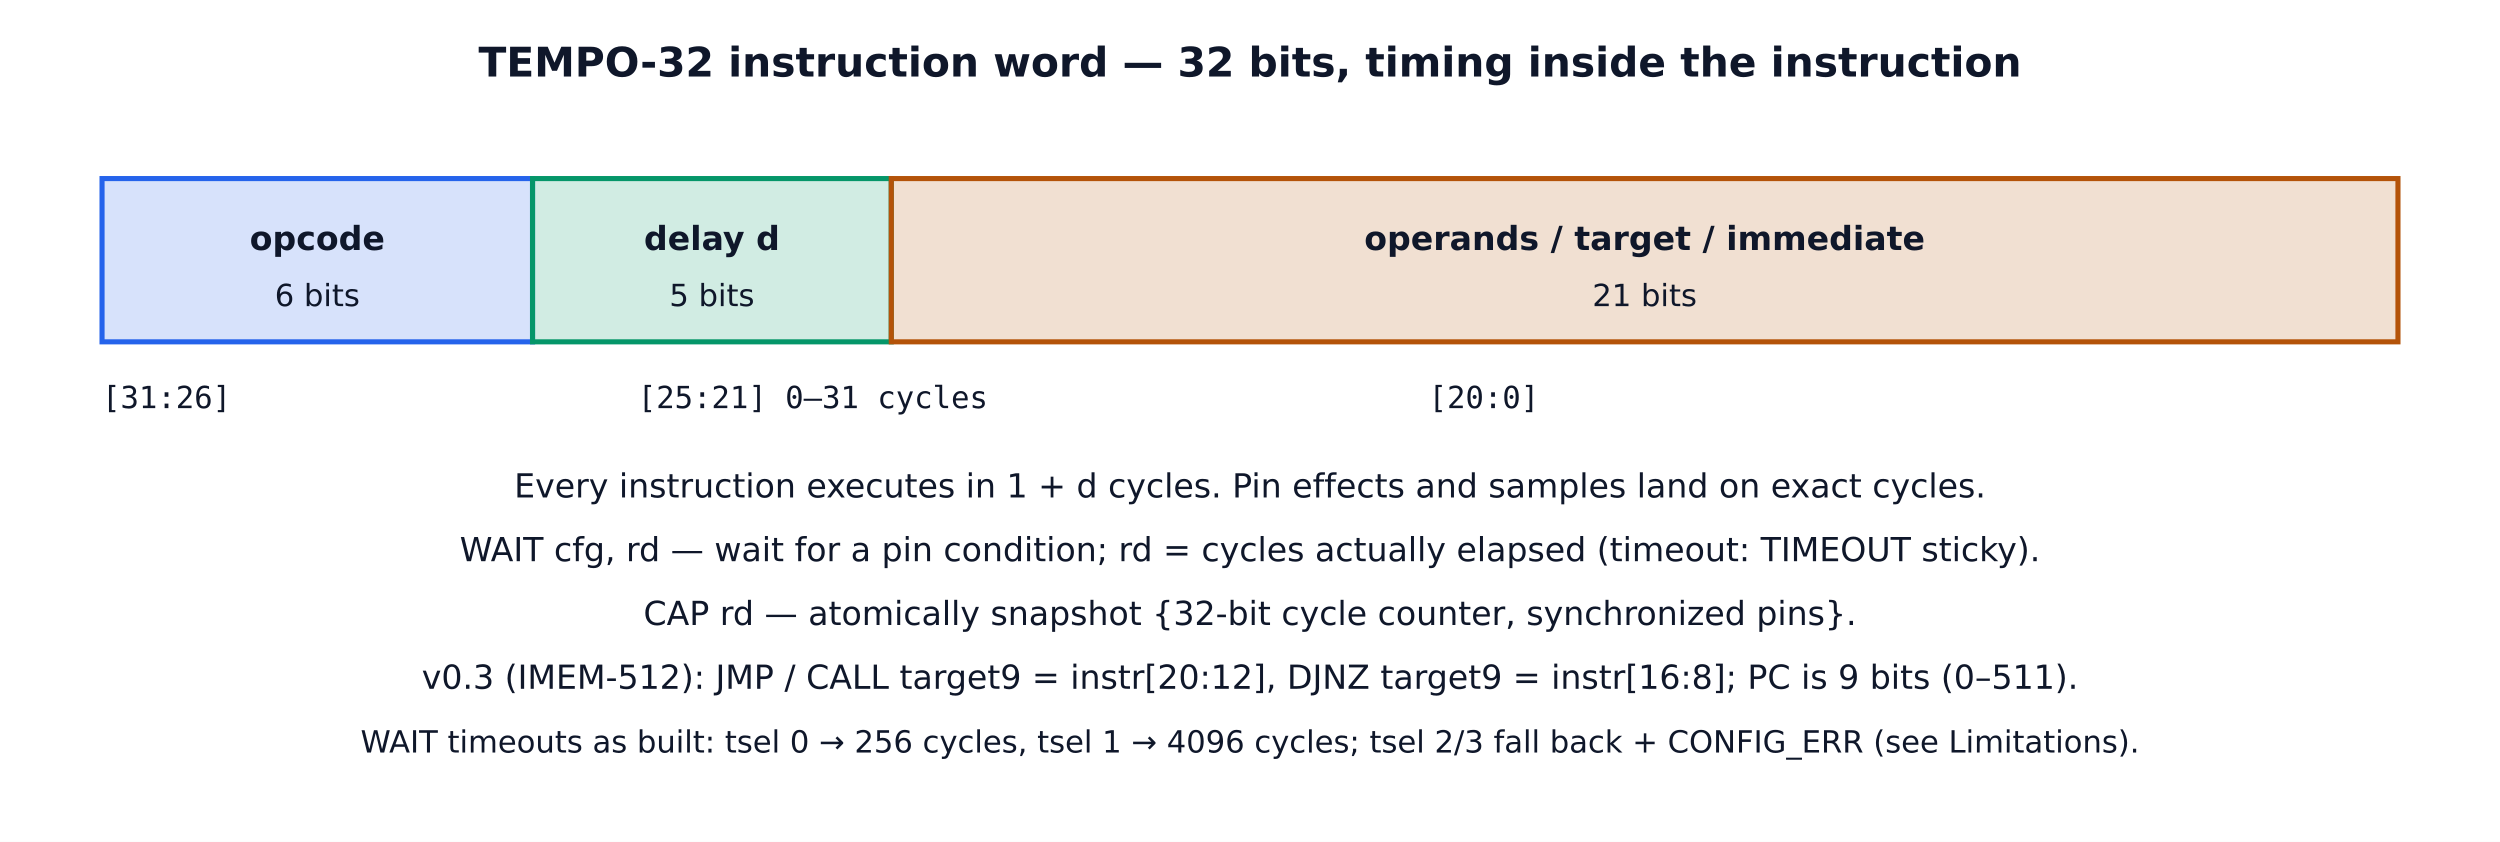
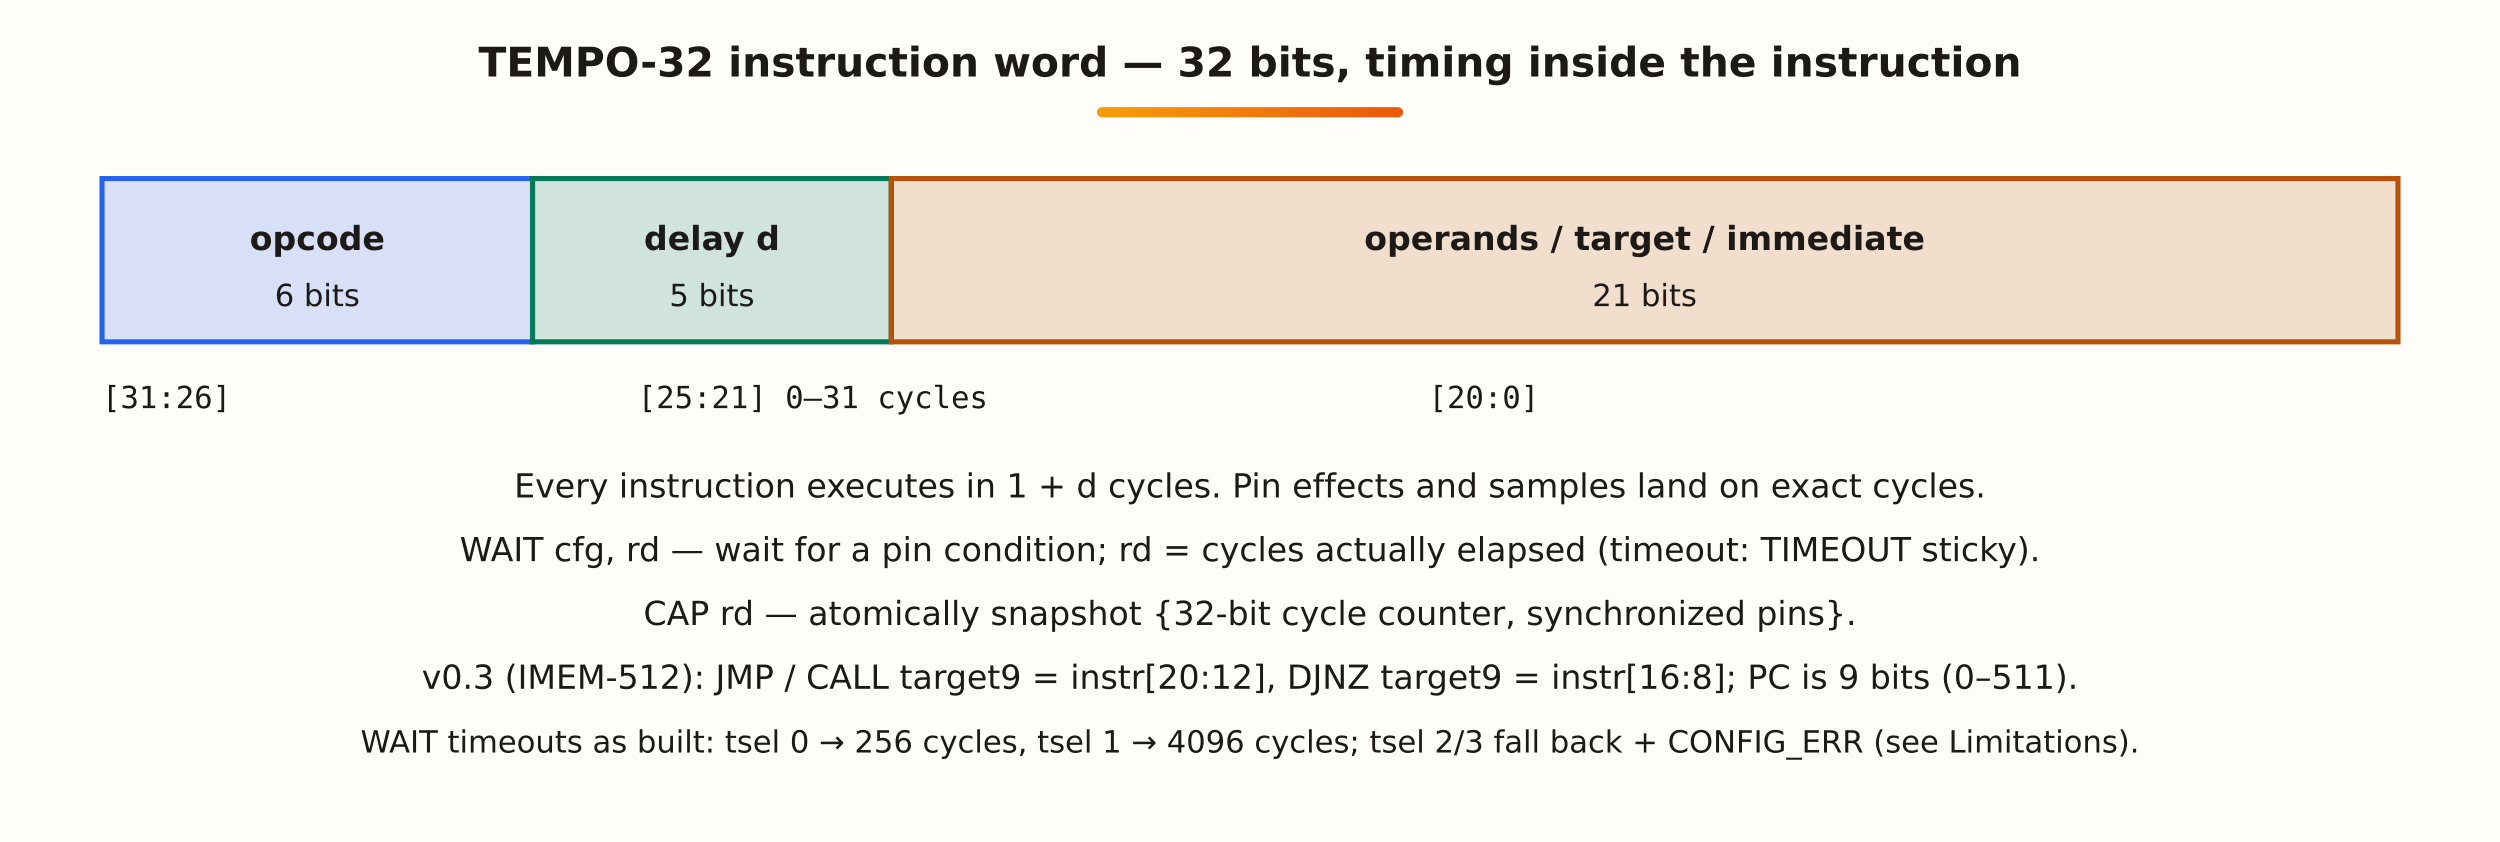
<svg xmlns="http://www.w3.org/2000/svg" width="980" height="330" viewBox="0 0 980 330" font-family="DejaVu Sans, Arial, sans-serif" role="img" aria-label="TEMPO-32 instruction word format">
-   <rect width="100%" height="100%" fill="#ffffff" />
-   <text x="490" y="30" font-size="16" fill="#0f172a" text-anchor="middle" font-weight="bold">TEMPO-32 instruction word — 32 bits, timing inside the instruction</text>
+   <defs>
+     <linearGradient id="gradCopper" x1="0" y1="0" x2="1" y2="0">
+       <stop offset="0%" stop-color="#f59e0b" />
+       <stop offset="100%" stop-color="#ea580c" />
+     </linearGradient>
+   </defs>
+   <rect width="100%" height="100%" fill="#fffdf9" />
+   <text x="490" y="30" font-size="16" fill="#1c1917" text-anchor="middle" font-weight="bold">TEMPO-32 instruction word — 32 bits, timing inside the instruction</text>
+   <rect x="430" y="42" width="120" height="4" rx="2" fill="url(#gradCopper)" />
  <rect x="40" y="70" width="168.75" height="64" fill="#2563eb" fill-opacity="0.18" stroke="#2563eb" stroke-width="2" />
-   <text x="124.375" y="98" font-size="13" fill="#0f172a" text-anchor="middle" font-weight="bold">opcode</text>
-   <text x="124.375" y="120" font-size="12" fill="#0f172a" text-anchor="middle" font-weight="normal">6 bits</text>
-   <rect x="208.75" y="70" width="140.625" height="64" fill="#059669" fill-opacity="0.18" stroke="#059669" stroke-width="2" />
-   <text x="279.062" y="98" font-size="13" fill="#0f172a" text-anchor="middle" font-weight="bold">delay d</text>
-   <text x="279.062" y="120" font-size="12" fill="#0f172a" text-anchor="middle" font-weight="normal">5 bits</text>
+   <text x="124.375" y="98" font-size="13" fill="#1c1917" text-anchor="middle" font-weight="bold">opcode</text>
+   <text x="124.375" y="120" font-size="12" fill="#1c1917" text-anchor="middle" font-weight="normal">6 bits</text>
+   <rect x="208.75" y="70" width="140.625" height="64" fill="#047857" fill-opacity="0.18" stroke="#047857" stroke-width="2" />
+   <text x="279.062" y="98" font-size="13" fill="#1c1917" text-anchor="middle" font-weight="bold">delay d</text>
+   <text x="279.062" y="120" font-size="12" fill="#1c1917" text-anchor="middle" font-weight="normal">5 bits</text>
  <rect x="349.375" y="70" width="590.625" height="64" fill="#b45309" fill-opacity="0.18" stroke="#b45309" stroke-width="2" />
-   <text x="644.688" y="98" font-size="13" fill="#0f172a" text-anchor="middle" font-weight="bold">operands / target / immediate</text>
-   <text x="644.688" y="120" font-size="12" fill="#0f172a" text-anchor="middle" font-weight="normal">21 bits</text>
-   <text x="40" y="160" font-size="12" fill="#0f172a" text-anchor="start" font-weight="normal" font-family="DejaVu Sans Mono, monospace">[31:26]</text>
-   <text x="250" y="160" font-size="12" fill="#0f172a" text-anchor="start" font-weight="normal" font-family="DejaVu Sans Mono, monospace">[25:21]  0–31 cycles</text>
-   <text x="560" y="160" font-size="12" fill="#0f172a" text-anchor="start" font-weight="normal" font-family="DejaVu Sans Mono, monospace">[20:0]</text>
-   <text x="490" y="195" font-size="13" fill="#0f172a" text-anchor="middle" font-weight="normal">Every instruction executes in 1 + d cycles. Pin effects and samples land on exact cycles.</text>
-   <text x="490" y="220" font-size="13" fill="#0f172a" text-anchor="middle" font-weight="normal">WAIT cfg, rd — wait for a pin condition; rd = cycles actually elapsed (timeout: TIMEOUT sticky).</text>
-   <text x="490" y="245" font-size="13" fill="#0f172a" text-anchor="middle" font-weight="normal">CAP rd — atomically snapshot {32-bit cycle counter, synchronized pins}.</text>
-   <text x="490" y="270" font-size="13" fill="#0f172a" text-anchor="middle" font-weight="normal">v0.3 (IMEM-512): JMP / CALL target9 = instr[20:12], DJNZ target9 = instr[16:8]; PC is 9 bits (0–511).</text>
-   <text x="490" y="295" font-size="12" fill="#0f172a" text-anchor="middle" font-weight="normal">WAIT timeouts as built: tsel 0 → 256 cycles, tsel 1 → 4096 cycles; tsel 2/3 fall back + CONFIG_ERR (see Limitations).</text>
+   <text x="644.688" y="98" font-size="13" fill="#1c1917" text-anchor="middle" font-weight="bold">operands / target / immediate</text>
+   <text x="644.688" y="120" font-size="12" fill="#1c1917" text-anchor="middle" font-weight="normal">21 bits</text>
+   <text x="40" y="160" font-size="12" fill="#1c1917" text-anchor="start" font-weight="normal" font-family="DejaVu Sans Mono, monospace">[31:26]</text>
+   <text x="250" y="160" font-size="12" fill="#1c1917" text-anchor="start" font-weight="normal" font-family="DejaVu Sans Mono, monospace">[25:21]  0–31 cycles</text>
+   <text x="560" y="160" font-size="12" fill="#1c1917" text-anchor="start" font-weight="normal" font-family="DejaVu Sans Mono, monospace">[20:0]</text>
+   <text x="490" y="195" font-size="13" fill="#1c1917" text-anchor="middle" font-weight="normal">Every instruction executes in 1 + d cycles. Pin effects and samples land on exact cycles.</text>
+   <text x="490" y="220" font-size="13" fill="#1c1917" text-anchor="middle" font-weight="normal">WAIT cfg, rd — wait for a pin condition; rd = cycles actually elapsed (timeout: TIMEOUT sticky).</text>
+   <text x="490" y="245" font-size="13" fill="#1c1917" text-anchor="middle" font-weight="normal">CAP rd — atomically snapshot {32-bit cycle counter, synchronized pins}.</text>
+   <text x="490" y="270" font-size="13" fill="#1c1917" text-anchor="middle" font-weight="normal">v0.3 (IMEM-512): JMP / CALL target9 = instr[20:12], DJNZ target9 = instr[16:8]; PC is 9 bits (0–511).</text>
+   <text x="490" y="295" font-size="12" fill="#1c1917" text-anchor="middle" font-weight="normal">WAIT timeouts as built: tsel 0 → 256 cycles, tsel 1 → 4096 cycles; tsel 2/3 fall back + CONFIG_ERR (see Limitations).</text>
</svg>
